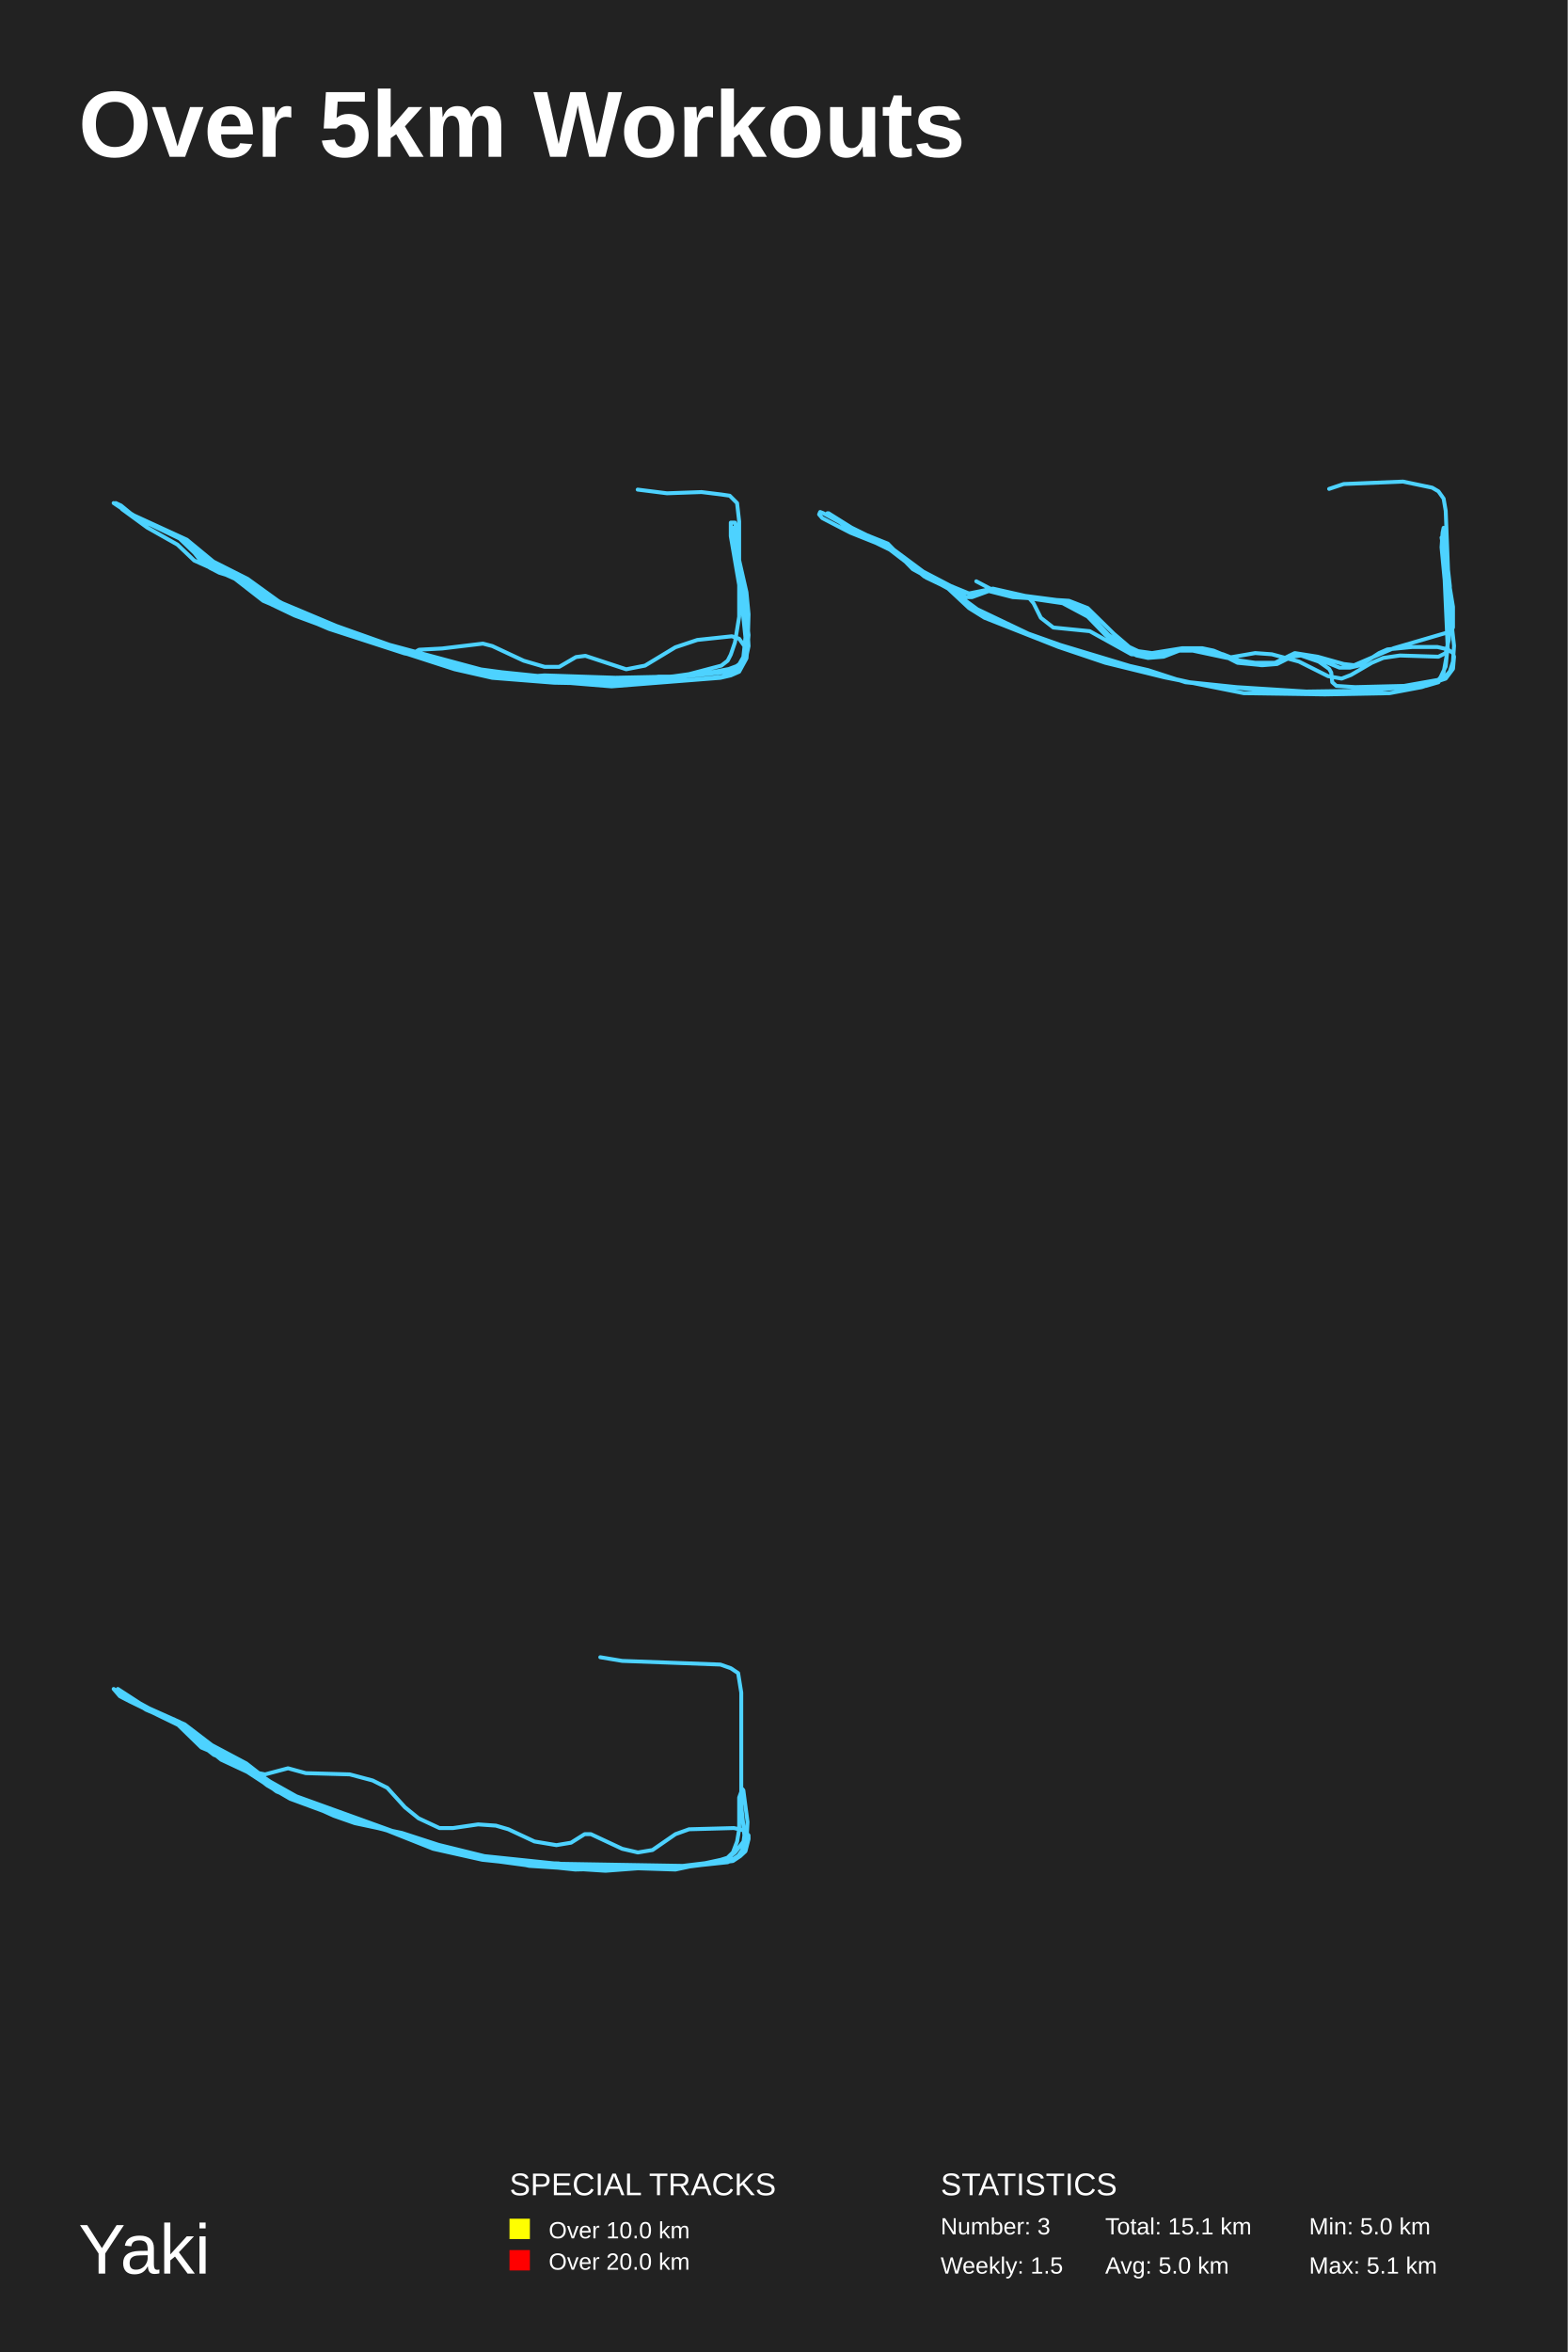
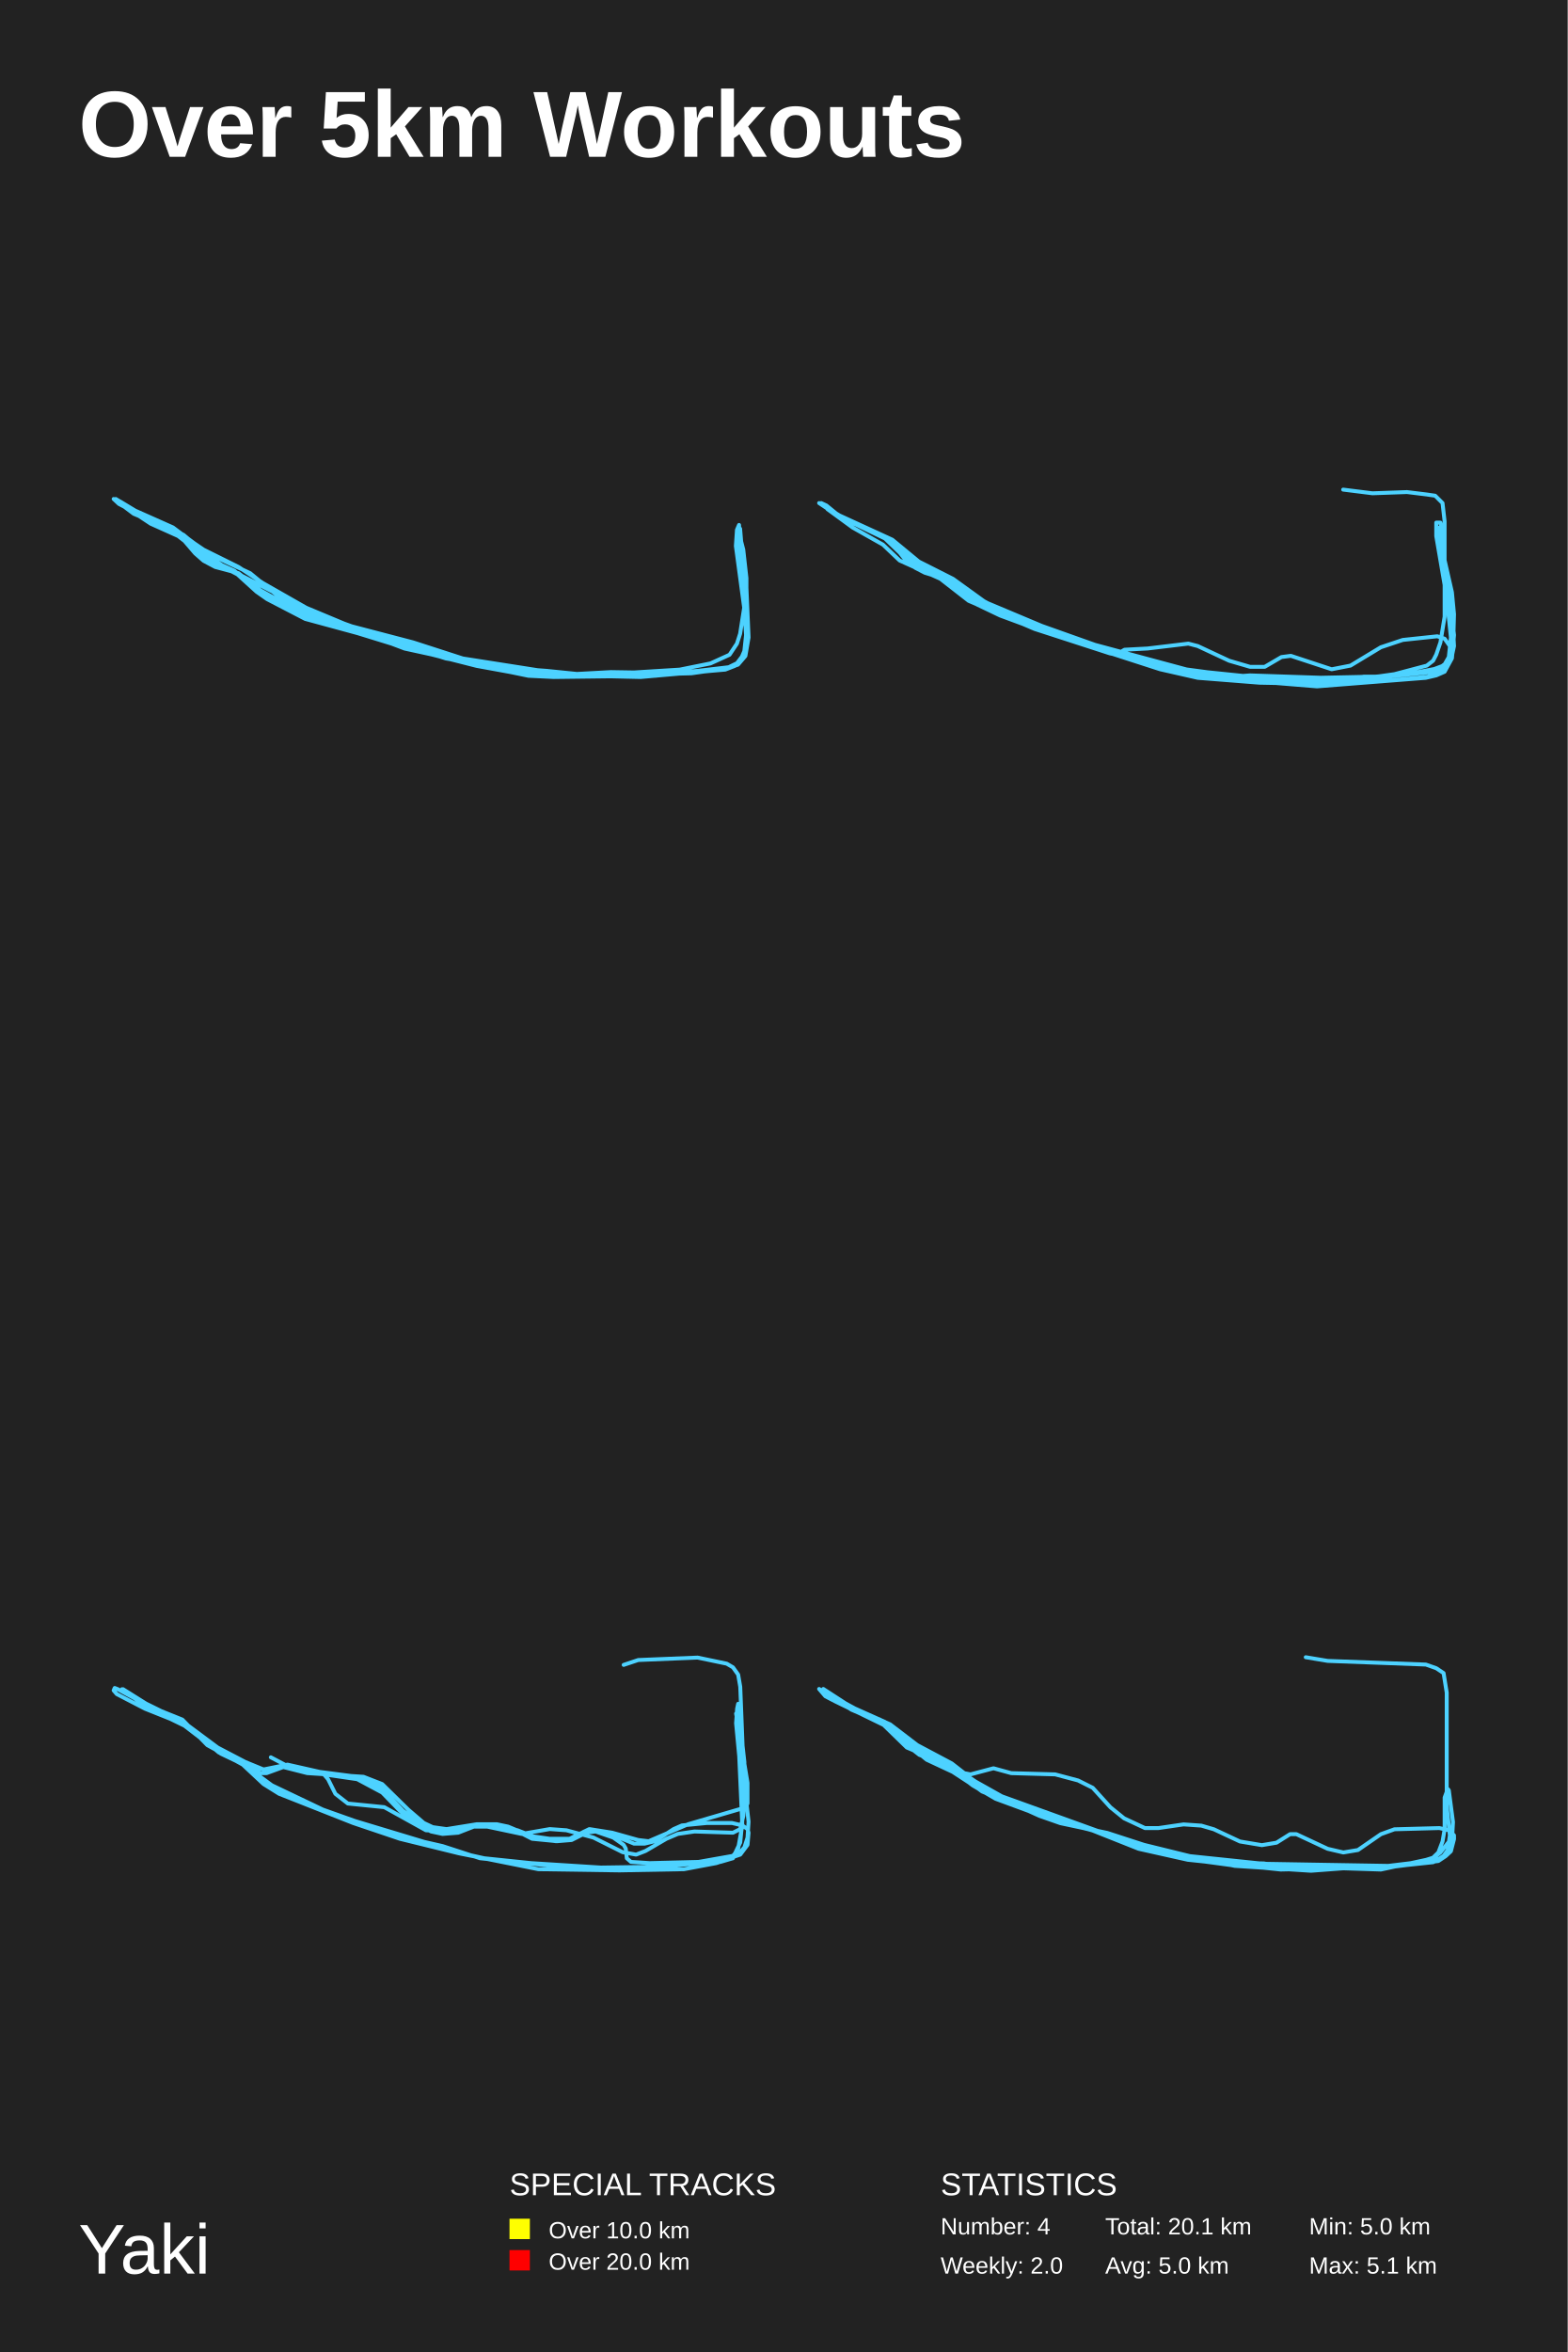
<svg xmlns="http://www.w3.org/2000/svg" baseProfile="full" height="300mm" version="1.1" viewBox="0,0,200,300" width="200mm">
  <defs />
  <rect fill="#222222" height="300" width="200" x="0" y="0" />
  <text fill="#FFFFFF" style="font-size:12px; font-family:Arial; font-weight:bold;" x="10" y="20">Over 5km Workouts</text>
  <text fill="#FFFFFF" style="font-size:9px; font-family:Arial" x="10" y="290">Yaki</text>
  <text fill="#FFFFFF" style="font-size:4px; font-family:Arial" x="65" y="280">SPECIAL TRACKS</text>
  <rect fill="yellow" height="2.6" width="2.6" x="65" y="283" />
  <text fill="#FFFFFF" style="font-size:3px; font-family:Arial" x="70" y="285.5">Over 10.0 km</text>
  <rect fill="red" height="2.6" width="2.6" x="65" y="287" />
  <text fill="#FFFFFF" style="font-size:3px; font-family:Arial" x="70" y="289.5">Over 20.0 km</text>
  <text fill="#FFFFFF" style="font-size:4px; font-family:Arial" x="120" y="280">STATISTICS</text>
-   <text fill="#FFFFFF" style="font-size:3px; font-family:Arial" x="120" y="285">Number: 3</text>
-   <text fill="#FFFFFF" style="font-size:3px; font-family:Arial" x="120" y="290">Weekly: 1.5</text>
-   <text fill="#FFFFFF" style="font-size:3px; font-family:Arial" x="141" y="285">Total: 15.1 km</text>
+   <text fill="#FFFFFF" style="font-size:3px; font-family:Arial" x="120" y="285">Number: 4</text>
+   <text fill="#FFFFFF" style="font-size:3px; font-family:Arial" x="120" y="290">Weekly: 2.0</text>
+   <text fill="#FFFFFF" style="font-size:3px; font-family:Arial" x="141" y="285">Total: 20.1 km</text>
  <text fill="#FFFFFF" style="font-size:3px; font-family:Arial" x="141" y="290">Avg: 5.0 km</text>
  <text fill="#FFFFFF" style="font-size:3px; font-family:Arial" x="167" y="285">Min: 5.0 km</text>
  <text fill="#FFFFFF" style="font-size:3px; font-family:Arial" x="167" y="290">Max: 5.1 km</text>
-   <polyline fill="none" points="81.355,62.451 85.091,62.919 89.495,62.763 92.03,63.074 93.098,63.23 94.032,64.166 94.299,66.504 94.299,78.663 93.765,81.937 93.231,83.496 92.831,84.275 92.03,84.899 87.894,85.99 84.558,86.458 76.284,87.081 69.345,86.926 61.472,85.834 50.663,83.028 40.388,79.287 34.783,76.793 30.78,74.143 25.976,71.648 22.907,68.687 17.569,66.036 14.5,64.166 16.368,65.413 23.841,68.842 28.378,72.584 32.114,74.454 35.451,76.637 41.189,79.755 48.795,82.249 60.538,85.523 67.343,86.302 69.479,86.146 83.49,86.614 89.495,85.99 93.632,85.211 94.699,84.431 94.966,83.652 94.966,82.405 94.299,81.469 93.365,81.158 88.961,81.625 86.159,82.561 82.289,84.899 79.887,85.367 74.683,83.652 73.482,83.808 71.347,85.055 69.479,85.055 66.81,84.275 62.806,82.405 61.605,82.093 56.401,82.717 53.465,82.872 52.398,83.496 51.597,83.34 41.989,80.222 33.582,76.637 29.979,73.831 24.775,71.493 22.64,69.466 18.77,67.284 15.568,64.945 17.436,66.192 23.174,68.531 26.643,71.337 31.581,73.831 36.118,77.105 40.922,79.131 53.199,83.496 61.205,85.367 70.546,86.614 85.492,86.302 91.63,85.834 94.566,84.743 95.233,83.652 95.5,82.405 95.233,78.04 94.432,73.831 93.632,67.284 93.231,67.751 93.231,68.375 94.566,76.169 95.1,81.314 94.833,83.808 93.765,85.678 92.164,86.302 87.627,86.77 81.088,86.926 78.686,87.237 70.68,87.081 62.806,86.458 58.002,85.367 43.057,80.534 37.586,78.508 34.65,77.105 30.513,73.987 26.91,72.272 22.907,68.687 18.37,66.504 16.769,65.569 15.434,64.477 14.767,64.166 17.302,66.036 22.907,68.531 27.044,71.804 30.647,73.675 34.917,76.481 46.793,81.469 61.872,85.523 74.016,86.77 80.554,86.77 84.024,86.302 87.227,86.302 92.965,85.678 94.432,84.899 94.966,84.275 95.367,82.872 95.5,78.352 95.233,75.546 94.166,70.869 94.032,67.751 93.765,66.66 93.231,66.66 93.231,67.907 94.566,73.207 95.5,81.002 95.233,83.964 94.299,85.678 93.231,86.146 91.897,86.458 78.019,87.549 72.281,87.081 61.205,85.834 55.867,84.587 49.729,82.717 37.986,78.352 33.449,76.169 30.513,73.831 27.978,73.051 26.777,72.428 25.709,71.648 23.841,69.31" stroke="#4DD2FF" stroke-linecap="round" stroke-linejoin="round" stroke-width="0.5" />
-   <polyline fill="none" points="169.566,62.358 171.425,61.737 178.993,61.427 182.711,62.202 183.508,62.668 184.172,63.599 184.438,65.15 184.836,75.233 184.703,82.213 184.438,85.005 183.774,86.402 183.243,87.022 181.384,87.643 177.267,88.418 169.034,88.573 158.677,88.418 148.585,86.402 141.016,84.54 135.041,82.523 125.613,78.801 123.621,77.56 120.966,75.078 116.451,72.596 113.264,69.338 109.015,67.632 105.031,65.46 104.633,65.305 104.5,65.615 104.898,66.08 108.484,67.942 113.53,69.959 117.646,73.061 123.223,76.163 124.02,76.163 126.144,75.388 129.198,76.163 136.369,76.629 138.759,77.56 142.079,80.817 144.07,82.523 145.398,83.144 146.992,83.299 150.843,82.679 153.366,82.679 154.826,82.989 158.544,84.54 160.934,84.85 162.926,84.695 164.785,83.764 165.98,83.609 168.238,84.385 169.566,85.316 169.831,85.781 169.964,87.022 170.495,87.487 172.885,87.643 179.126,87.487 183.508,86.712 184.305,86.402 184.969,85.626 185.367,84.385 185.5,82.368 184.438,72.751 184.172,67.321 184.039,67.942 183.907,69.803 184.305,73.992 184.703,82.834 184.172,85.781 183.508,87.022 181.915,87.487 173.549,88.108 162.926,88.263 151.241,87.022 146.461,85.471 140.352,84.075 131.19,80.817 124.684,77.715 121.098,75.078 118.177,73.682 113.53,70.114 108.749,67.787 105.562,65.46 109.148,67.787 113.397,69.803 116.849,72.751 118.708,73.682 123.621,75.698 126.675,75.078 130.792,76.008 135.572,76.629 138.626,78.025 141.415,80.972 143.407,82.368 144.734,82.989 148.054,83.454 151.772,82.679 154.162,82.989 155.756,83.454 157.88,84.54 161.067,84.85 162.926,84.695 164.52,83.609 165.715,83.454 167.839,83.92 170.893,85.161 172.221,85.161 173.549,84.85 175.939,83.299 177.002,82.834 180.189,82.523 183.375,82.523 184.703,82.834 185.367,83.299 185.5,83.764 185.367,85.316 184.438,86.557 182.579,87.177 176.205,87.953 169.964,88.418 157.748,87.643 151.772,87.022 148.984,86.402 132.518,81.438 128.003,79.731 124.285,77.56 121.231,75.078 117.911,73.526 113.662,69.959 109.413,67.787 105.695,65.46 107.421,66.701 113.397,69.648 117.779,72.906 122.825,75.543 123.754,75.698 126.675,75.078 130.261,76.163 135.572,76.939 138.759,78.645 141.016,80.972 143.141,82.679 145,83.609 146.461,83.92 148.452,83.764 151.241,82.679 152.702,82.679 156.021,83.454 158.013,84.23 160.138,84.54 162.661,84.54 165.184,83.299 168.105,83.764 171.425,84.695 172.752,84.85 177.798,82.679 184.703,80.662 185.102,80.507 185.367,80.042 185.367,77.404 183.907,68.562 184.57,71.2 184.969,74.767 184.836,81.593 184.438,83.299 183.508,83.764 178.595,83.609 176.47,83.92 175.01,84.54 172.354,86.091 171.159,86.557 169.433,86.246 165.715,84.385 162.262,83.454 160.138,83.299 156.552,83.92 152.17,82.989 150.179,82.989 146.992,83.609 144.336,83.454 139.025,80.507 134.377,80.042 132.784,78.801 131.854,76.939 131.323,76.319 127.207,75.543 124.551,74.147" stroke="#4DD2FF" stroke-linecap="round" stroke-linejoin="round" stroke-width="0.5" />
-   <polyline fill="none" points="76.582,211.382 79.38,211.849 91.903,212.316 93.235,212.783 94.168,213.405 94.567,215.896 94.567,230.369 94.967,234.105 94.701,235.972 94.035,236.906 92.836,237.528 86.974,238.151 73.385,238.462 61.528,237.217 55.266,235.817 48.605,233.171 41.012,230.836 35.283,228.502 30.487,224.922 26.09,222.743 22.627,219.786 18.63,218.074 14.5,215.429 15.299,216.362 16.498,216.985 22.893,220.098 28.222,224.455 31.553,226.012 34.883,228.191 44.475,232.081 61.928,237.062 70.054,237.84 78.048,237.84 82.977,238.151 87.373,237.995 93.635,237.217 94.701,236.283 95.234,234.883 95.367,232.393 94.834,228.346 94.701,228.191 94.301,229.28 94.301,233.326 94.035,234.883 93.502,236.283 92.702,237.062 86.174,238.462 81.378,238.307 77.248,238.618 67.523,237.995 55.799,235.505 52.602,234.26 48.206,233.171 45.275,232.548 42.61,231.614 38.48,229.747 33.684,227.101 30.753,224.922 26.224,222.588 22.893,219.631 18.363,217.607 15.033,215.429 18.63,217.763 23.559,219.942 27.023,222.588 31.419,224.922 33.018,226.167 33.817,226.323 36.748,225.545 39.013,226.167 44.609,226.323 47.539,227.101 49.405,228.035 51.669,230.525 53.401,231.926 56.066,233.171 57.798,233.171 60.995,232.704 63.26,232.86 64.859,233.326 68.189,234.883 70.987,235.35 72.852,235.038 74.584,233.949 75.383,233.949 79.38,235.817 81.378,236.283 83.243,235.972 86.174,233.949 87.906,233.326 93.635,233.171 94.967,233.482 95.5,234.105 95.234,235.505 94.567,236.439 93.635,237.062 92.702,237.373 84.576,238.307 74.584,238.307 71.253,237.684 64.859,237.528 60.595,236.75 42.077,231.303 37.015,229.436 34.084,227.724 30.487,224.922 25.691,222.899 22.493,219.786 14.766,215.584 15.299,216.207 18.763,218.074 22.227,219.319 27.156,223.366 31.686,225.389 34.484,227.257 37.814,229.124 55.933,235.661 60.862,237.062 67.789,237.995 72.586,238.307 87.373,238.151 93.502,237.373 94.434,236.75 95.1,236.128 95.5,234.571 95.5,234.26 95.234,234.416 93.768,236.283 92.969,236.906 90.97,237.528 87.107,237.995 68.722,237.684 63.66,237.217 58.464,236.128 51.27,233.793 46.873,232.86 37.814,229.591 33.817,227.412 30.62,225.078 27.289,223.833 25.691,222.588 31.02,225.389 34.75,228.035 37.148,229.124 51.669,234.26 61.794,236.75 75.25,238.151" stroke="#4DD2FF" stroke-linecap="round" stroke-linejoin="round" stroke-width="0.5" />
+   <polyline fill="none" points="94.015,67.588 94.42,68.534 94.825,70.111 95.23,73.738 95.23,75.631 94.42,80.835 94.015,82.097 93.07,83.516 90.64,84.62 86.725,85.409 74.035,86.197 66.475,85.566 61.075,84.778 54.595,83.201 38.935,78.943 34.075,76.419 32.725,75.473 30.295,73.265 26.38,71.215 22.735,67.903 19.495,66.484 15.31,63.96 14.5,63.645 15.175,64.276 17.875,65.695 23.41,68.219 26.785,71.057 28.675,72.319 34.48,75.315 44.335,80.047 56.89,83.989 63.37,85.093 69.715,85.566 75.925,86.197 88.21,85.882 92.665,85.251 94.285,84.462 94.96,83.359 95.23,81.781 95.095,75.631 94.42,67.43 95.365,81.308 94.96,83.359 93.88,84.778 92.26,85.409 85.375,85.882 76.735,86.197 71.875,86.197 65.125,85.724 60.805,84.936 51.49,82.57 41.77,79.574 34.615,76.577 29.89,72.792 26.38,71.215 22.735,68.376 19.225,66.799 15.175,64.118 17.065,65.538 22.735,67.903 25.975,70.111 30.43,72.319 33.535,74.369 39.07,77.523 44.74,79.889 50.41,81.466 53.11,82.57 62.155,84.936 73.225,86.04 86.995,85.724 92.935,85.251 94.015,84.62 94.825,83.674 95.095,82.728 95.365,78.627 94.555,73.108 94.285,66.957 94.015,67.588 93.88,69.638 94.96,77.681 95.23,81.781 95.095,83.516 94.555,84.305 93.07,85.093 83.62,86.197 70.66,86.355 67.42,86.197 62.83,85.251 43.93,79.889 39.475,78.785 36.64,77.523 34.075,75.946 30.43,73.108 27.46,72.319 25.975,71.53 24.895,70.584 23.14,68.534 22.33,67.745 17.875,65.538 14.77,63.645 16.39,64.749 22.06,67.272 26.515,70.584 31.915,73.108 35.56,76.104 39.61,77.996 44.875,79.889 52.705,81.939 59.05,83.989 72.145,86.04 77.95,85.724 87.535,85.882 92.26,85.409 94.15,84.778 95.095,83.674 95.5,81.308 95.23,75 94.285,68.219 94.15,69.323 94.825,73.896 95.23,80.52 94.96,83.043 94.42,84.305 93.745,84.936 92.53,85.409 81.73,86.355 74.845,86.197 63.91,85.409 51.625,82.728 35.83,76.735 33.265,75.315 29.755,72.792 25.975,71.215 23.14,68.376" stroke="#4DD2FF" stroke-linecap="round" stroke-linejoin="round" stroke-width="0.5" />
+   <polyline fill="none" points="171.355,62.451 175.091,62.919 179.495,62.763 182.03,63.074 183.098,63.23 184.032,64.166 184.299,66.504 184.299,78.663 183.765,81.937 183.231,83.496 182.831,84.275 182.03,84.899 177.894,85.99 174.558,86.458 166.284,87.081 159.345,86.926 151.472,85.834 140.663,83.028 130.388,79.287 124.783,76.793 120.78,74.143 115.976,71.648 112.907,68.687 107.569,66.036 104.5,64.166 106.368,65.413 113.841,68.842 118.378,72.584 122.114,74.454 125.451,76.637 131.189,79.755 138.795,82.249 150.538,85.523 157.343,86.302 159.479,86.146 173.49,86.614 179.495,85.99 183.632,85.211 184.699,84.431 184.966,83.652 184.966,82.405 184.299,81.469 183.365,81.158 178.961,81.625 176.159,82.561 172.289,84.899 169.887,85.367 164.683,83.652 163.482,83.808 161.347,85.055 159.479,85.055 156.81,84.275 152.806,82.405 151.605,82.093 146.401,82.717 143.465,82.872 142.398,83.496 141.597,83.34 131.989,80.222 123.582,76.637 119.979,73.831 114.775,71.493 112.64,69.466 108.77,67.284 105.568,64.945 107.436,66.192 113.174,68.531 116.643,71.337 121.581,73.831 126.118,77.105 130.922,79.131 143.199,83.496 151.205,85.367 160.546,86.614 175.492,86.302 181.63,85.834 184.566,84.743 185.233,83.652 185.5,82.405 185.233,78.04 184.432,73.831 183.632,67.284 183.231,67.751 183.231,68.375 184.566,76.169 185.1,81.314 184.833,83.808 183.765,85.678 182.164,86.302 177.627,86.77 171.088,86.926 168.686,87.237 160.68,87.081 152.806,86.458 148.002,85.367 133.057,80.534 127.586,78.508 124.65,77.105 120.513,73.987 116.91,72.272 112.907,68.687 108.37,66.504 106.769,65.569 105.434,64.477 104.767,64.166 107.302,66.036 112.907,68.531 117.044,71.804 120.647,73.675 124.917,76.481 136.793,81.469 151.872,85.523 164.016,86.77 170.554,86.77 174.024,86.302 177.227,86.302 182.965,85.678 184.432,84.899 184.966,84.275 185.367,82.872 185.5,78.352 185.233,75.546 184.166,70.869 184.032,67.751 183.765,66.66 183.231,66.66 183.231,67.907 184.566,73.207 185.5,81.002 185.233,83.964 184.299,85.678 183.231,86.146 181.897,86.458 168.019,87.549 162.281,87.081 151.205,85.834 145.867,84.587 139.729,82.717 127.986,78.352 123.449,76.169 120.513,73.831 117.978,73.051 116.777,72.428 115.709,71.648 113.841,69.31" stroke="#4DD2FF" stroke-linecap="round" stroke-linejoin="round" stroke-width="0.5" />
+   <polyline fill="none" points="79.566,212.358 81.425,211.737 88.993,211.427 92.711,212.202 93.508,212.668 94.172,213.599 94.438,215.15 94.836,225.233 94.703,232.213 94.438,235.005 93.774,236.402 93.243,237.022 91.384,237.643 87.267,238.418 79.034,238.573 68.677,238.418 58.585,236.402 51.016,234.54 45.041,232.523 35.613,228.801 33.621,227.56 30.966,225.078 26.451,222.596 23.264,219.338 19.015,217.632 15.031,215.46 14.633,215.305 14.5,215.615 14.898,216.08 18.484,217.942 23.53,219.959 27.646,223.061 33.223,226.163 34.02,226.163 36.144,225.388 39.198,226.163 46.369,226.629 48.759,227.56 52.079,230.817 54.07,232.523 55.398,233.144 56.992,233.299 60.843,232.679 63.366,232.679 64.826,232.989 68.544,234.54 70.934,234.85 72.926,234.695 74.785,233.764 75.98,233.609 78.238,234.385 79.566,235.316 79.831,235.781 79.964,237.022 80.495,237.487 82.885,237.643 89.126,237.487 93.508,236.712 94.305,236.402 94.969,235.626 95.367,234.385 95.5,232.368 94.438,222.751 94.172,217.321 94.039,217.942 93.907,219.803 94.305,223.992 94.703,232.834 94.172,235.781 93.508,237.022 91.915,237.487 83.549,238.108 72.926,238.263 61.241,237.022 56.461,235.471 50.352,234.075 41.19,230.817 34.684,227.715 31.098,225.078 28.177,223.682 23.53,220.114 18.749,217.787 15.562,215.46 19.148,217.787 23.397,219.803 26.849,222.751 28.708,223.682 33.621,225.698 36.675,225.078 40.792,226.008 45.572,226.629 48.626,228.025 51.415,230.972 53.407,232.368 54.734,232.989 58.054,233.454 61.772,232.679 64.162,232.989 65.756,233.454 67.88,234.54 71.067,234.85 72.926,234.695 74.52,233.609 75.715,233.454 77.839,233.92 80.893,235.161 82.221,235.161 83.549,234.85 85.939,233.299 87.002,232.834 90.189,232.523 93.375,232.523 94.703,232.834 95.367,233.299 95.5,233.764 95.367,235.316 94.438,236.557 92.579,237.177 86.205,237.953 79.964,238.418 67.748,237.643 61.772,237.022 58.984,236.402 42.518,231.438 38.003,229.731 34.285,227.56 31.231,225.078 27.911,223.526 23.662,219.959 19.413,217.787 15.695,215.46 17.421,216.701 23.397,219.648 27.779,222.906 32.825,225.543 33.754,225.698 36.675,225.078 40.261,226.163 45.572,226.939 48.759,228.645 51.016,230.972 53.141,232.679 55,233.609 56.461,233.92 58.452,233.764 61.241,232.679 62.702,232.679 66.021,233.454 68.013,234.23 70.138,234.54 72.661,234.54 75.184,233.299 78.105,233.764 81.425,234.695 82.752,234.85 87.798,232.679 94.703,230.662 95.102,230.507 95.367,230.042 95.367,227.404 93.907,218.562 94.57,221.2 94.969,224.767 94.836,231.593 94.438,233.299 93.508,233.764 88.595,233.609 86.47,233.92 85.01,234.54 82.354,236.091 81.159,236.557 79.433,236.246 75.715,234.385 72.262,233.454 70.138,233.299 66.552,233.92 62.17,232.989 60.179,232.989 56.992,233.609 54.336,233.454 49.025,230.507 44.377,230.042 42.784,228.801 41.854,226.939 41.323,226.319 37.207,225.543 34.551,224.147" stroke="#4DD2FF" stroke-linecap="round" stroke-linejoin="round" stroke-width="0.5" />
+   <polyline fill="none" points="166.582,211.382 169.38,211.849 181.903,212.316 183.235,212.783 184.168,213.405 184.567,215.896 184.567,230.369 184.967,234.105 184.701,235.972 184.035,236.906 182.836,237.528 176.974,238.151 163.385,238.462 151.528,237.217 145.266,235.817 138.605,233.171 131.012,230.836 125.283,228.502 120.487,224.922 116.09,222.743 112.627,219.786 108.63,218.074 104.5,215.429 105.299,216.362 106.498,216.985 112.893,220.098 118.222,224.455 121.553,226.012 124.883,228.191 134.475,232.081 151.928,237.062 160.054,237.84 168.048,237.84 172.977,238.151 177.373,237.995 183.635,237.217 184.701,236.283 185.234,234.883 185.367,232.393 184.834,228.346 184.701,228.191 184.301,229.28 184.301,233.326 184.035,234.883 183.502,236.283 182.702,237.062 176.174,238.462 171.378,238.307 167.248,238.618 157.523,237.995 145.799,235.505 142.602,234.26 138.206,233.171 135.275,232.548 132.61,231.614 128.48,229.747 123.684,227.101 120.753,224.922 116.224,222.588 112.893,219.631 108.363,217.607 105.033,215.429 108.63,217.763 113.559,219.942 117.023,222.588 121.419,224.922 123.018,226.167 123.817,226.323 126.748,225.545 129.013,226.167 134.609,226.323 137.539,227.101 139.405,228.035 141.669,230.525 143.401,231.926 146.066,233.171 147.798,233.171 150.995,232.704 153.26,232.86 154.859,233.326 158.189,234.883 160.987,235.35 162.852,235.038 164.584,233.949 165.383,233.949 169.38,235.817 171.378,236.283 173.243,235.972 176.174,233.949 177.906,233.326 183.635,233.171 184.967,233.482 185.5,234.105 185.234,235.505 184.567,236.439 183.635,237.062 182.702,237.373 174.576,238.307 164.584,238.307 161.253,237.684 154.859,237.528 150.595,236.75 132.077,231.303 127.015,229.436 124.084,227.724 120.487,224.922 115.691,222.899 112.493,219.786 104.766,215.584 105.299,216.207 108.763,218.074 112.227,219.319 117.156,223.366 121.686,225.389 124.484,227.257 127.814,229.124 145.933,235.661 150.862,237.062 157.789,237.995 162.586,238.307 177.373,238.151 183.502,237.373 184.434,236.75 185.1,236.128 185.5,234.571 185.5,234.26 185.234,234.416 183.768,236.283 182.969,236.906 180.97,237.528 177.107,237.995 158.722,237.684 153.66,237.217 148.464,236.128 141.27,233.793 136.873,232.86 127.814,229.591 123.817,227.412 120.62,225.078 117.289,223.833 115.691,222.588 121.02,225.389 124.75,228.035 127.148,229.124 141.669,234.26 151.794,236.75 165.25,238.151" stroke="#4DD2FF" stroke-linecap="round" stroke-linejoin="round" stroke-width="0.5" />
</svg>
